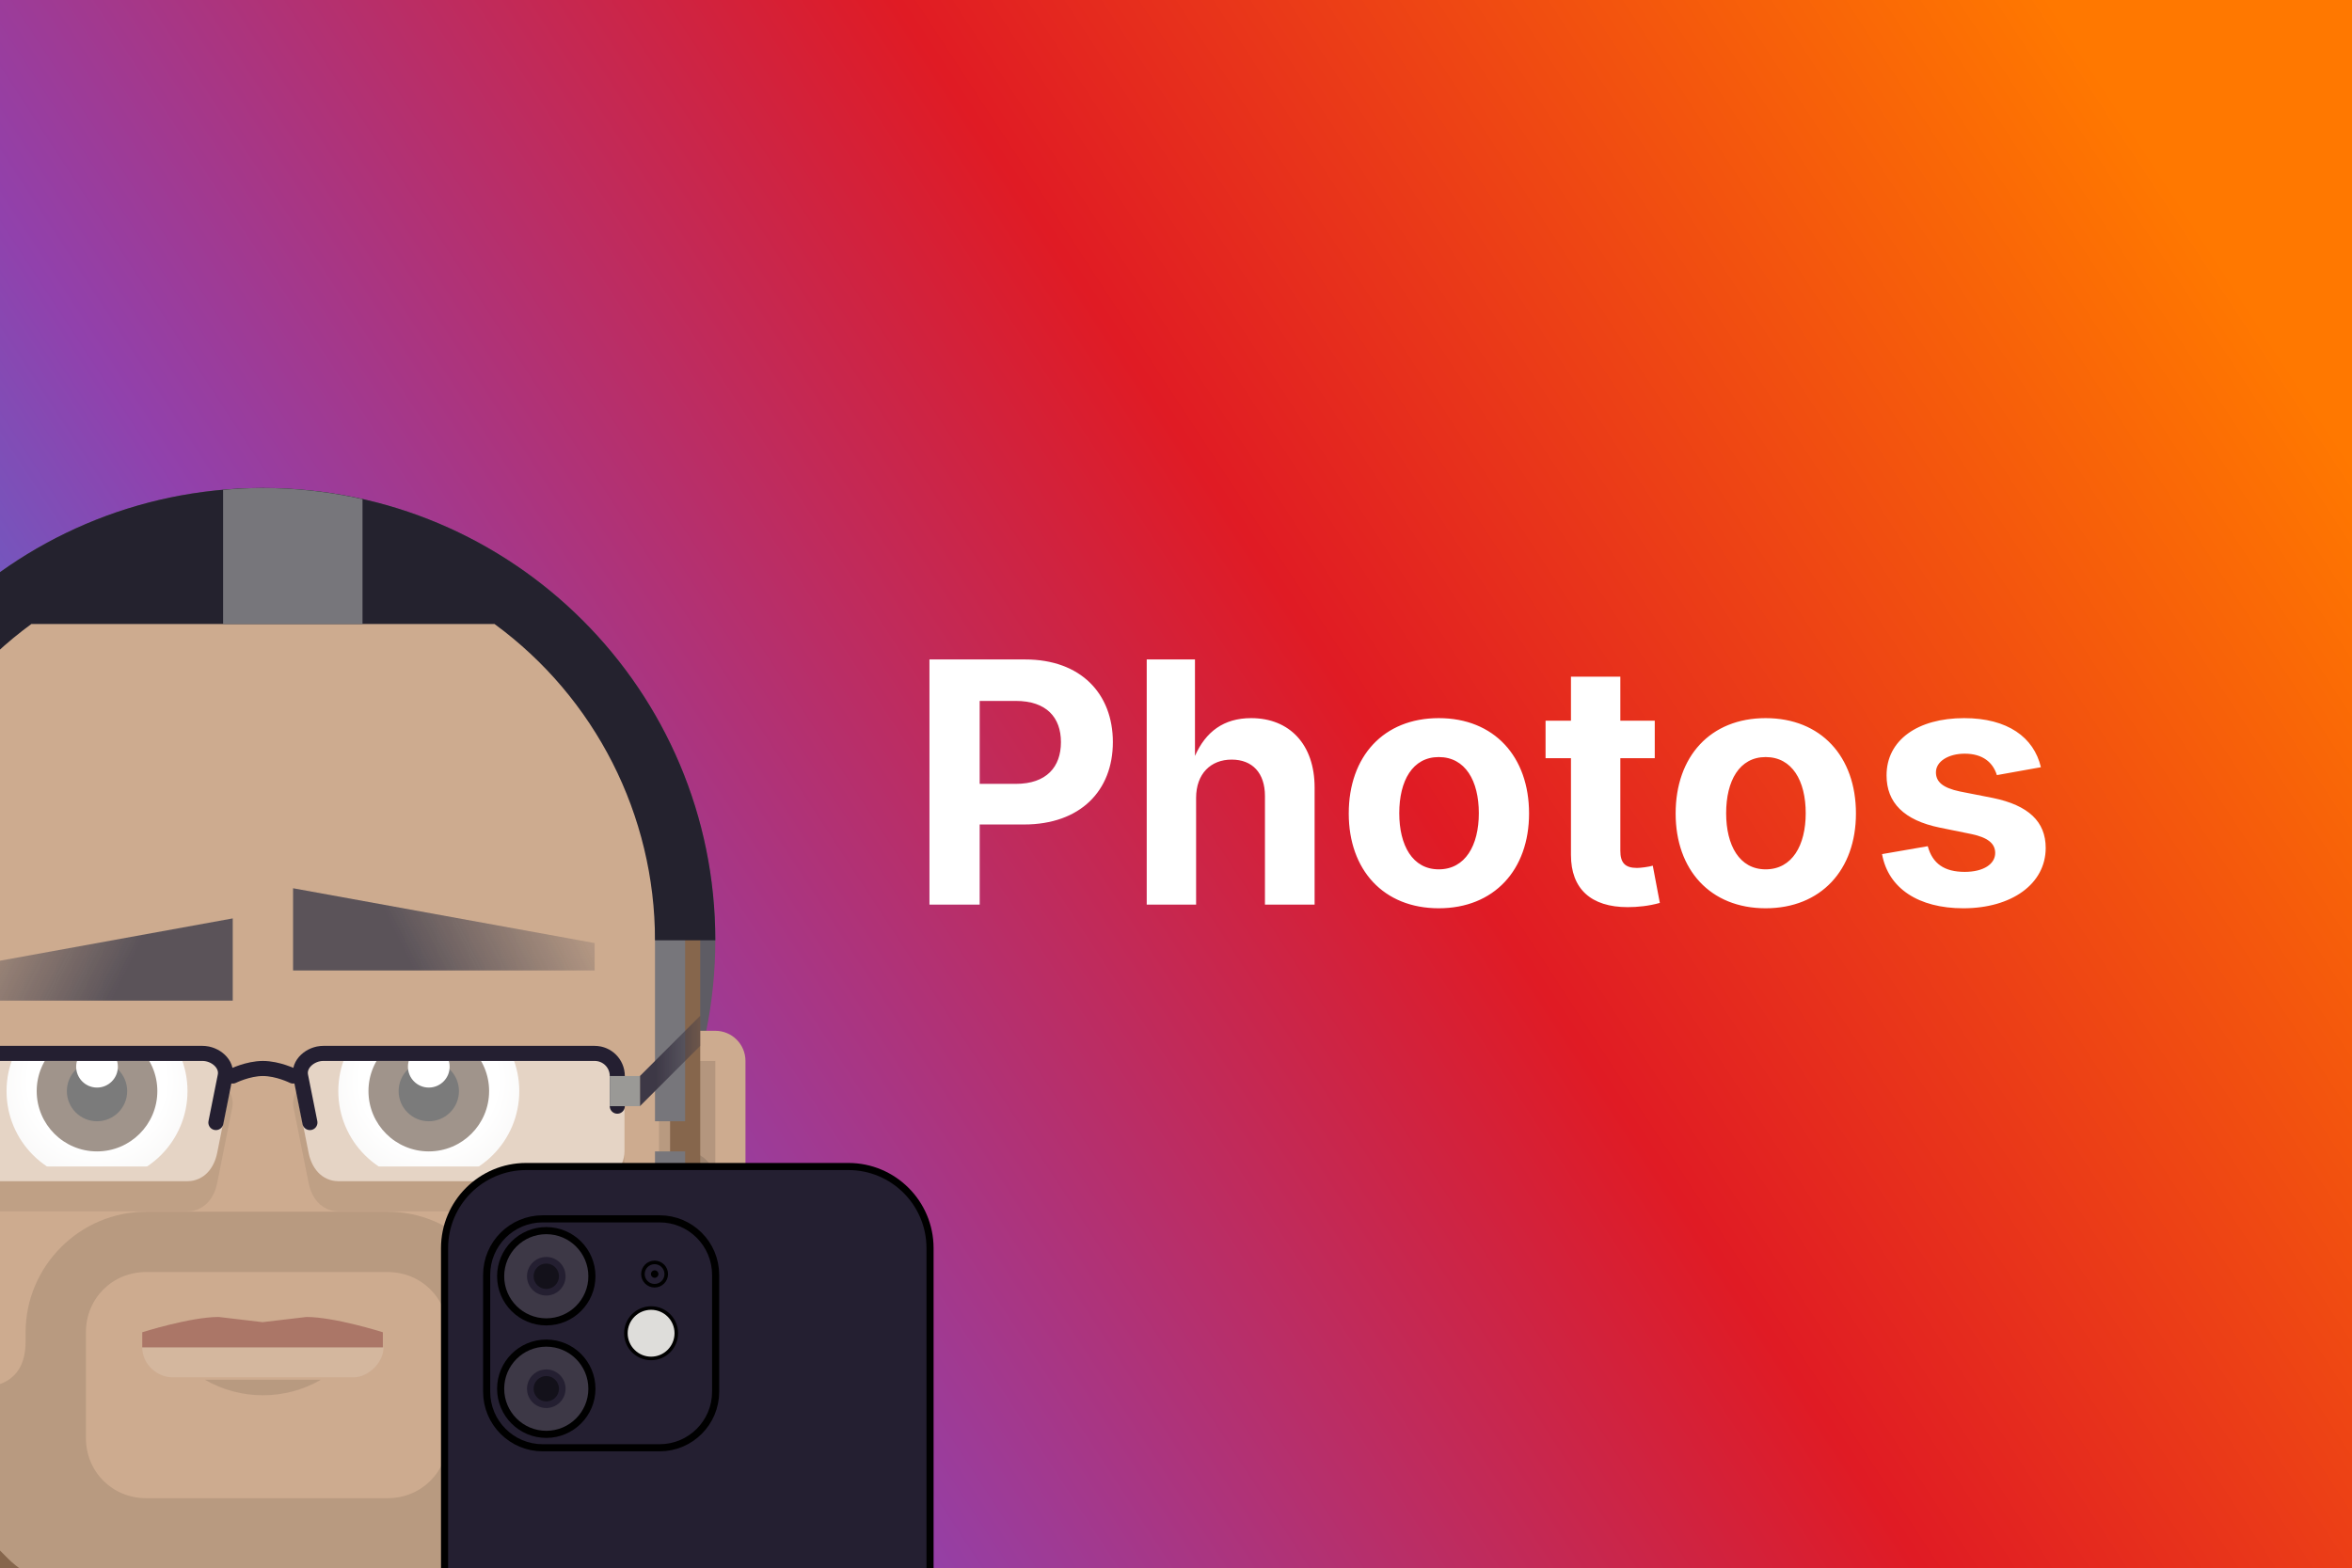
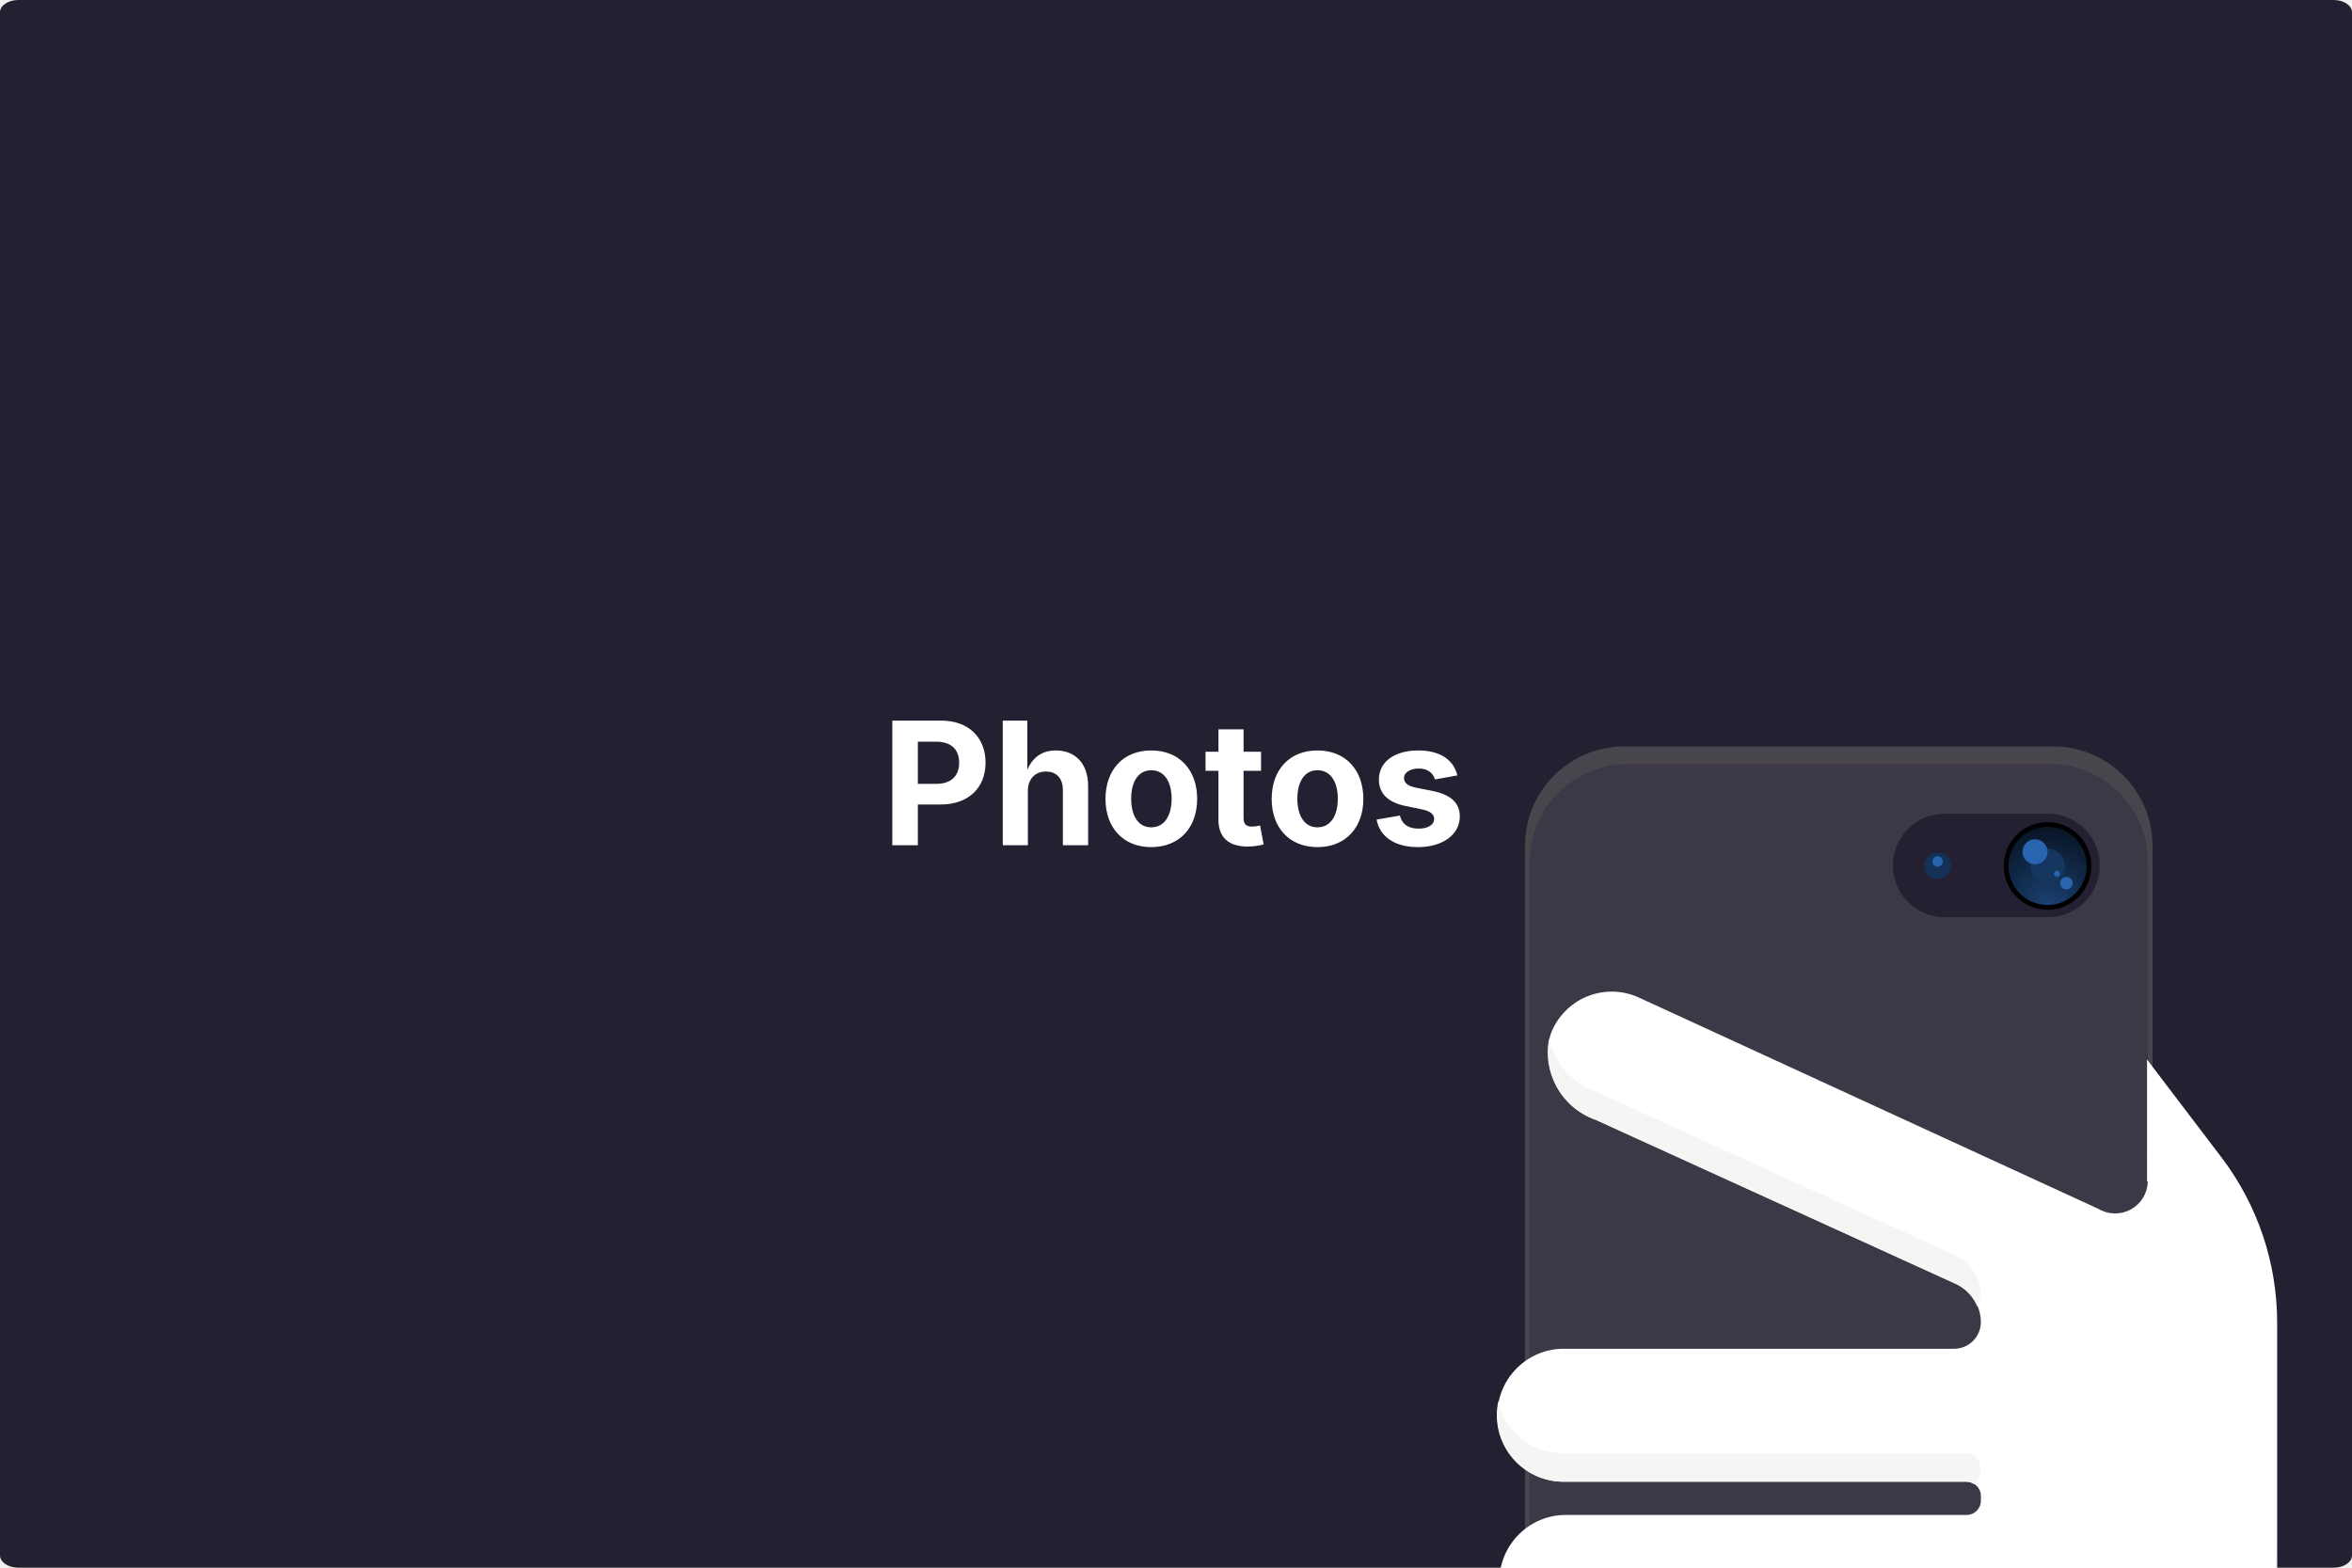
<svg xmlns="http://www.w3.org/2000/svg" xmlns:xlink="http://www.w3.org/1999/xlink" version="1.1" id="svg2" width="1200" height="800" viewBox="0 0 1200 800" xml:space="preserve">
  <defs id="defs6">
-     <linearGradient id="linearGradient288">
-       <stop style="stop-color:#3584e4;stop-opacity:1" offset="0" id="stop284" />
-       <stop style="stop-color:#9141ac;stop-opacity:1" offset="0.26" id="stop356" />
-       <stop style="stop-color:#e01b24;stop-opacity:1" offset="0.61" id="stop358" />
-       <stop style="stop-color:#ff7800;stop-opacity:1" offset="1" id="stop286" />
-     </linearGradient>
-     <linearGradient xlink:href="#linearGradient288" id="linearGradient290" x1="37.5" y1="765.678" x2="1094.836" y2="74.245" gradientUnits="userSpaceOnUse" />
    <linearGradient id="c">
      <stop offset="0" stop-color="#fff" id="stop2" />
      <stop offset=".727" stop-color="#fff" id="stop4" />
      <stop offset="1" stop-color="#f6f5f4" id="stop6" />
    </linearGradient>
    <linearGradient xlink:href="#a" id="g" gradientUnits="userSpaceOnUse" x1="52.954" y1="229.984" x2="39.951" y2="223.426" gradientTransform="matrix(-1,0,0,1,1180,257)" />
    <linearGradient id="a">
      <stop offset="0" stop-color="#4b4752" id="stop10" />
      <stop offset="1" stop-color="#4b4752" stop-opacity="0" id="stop12" />
    </linearGradient>
    <linearGradient xlink:href="#b" id="i" gradientUnits="userSpaceOnUse" gradientTransform="matrix(0.8,0,0,1,18.5,0)" x1="88.781" y1="232.5" x2="94.5" y2="232.5" />
    <linearGradient id="b">
      <stop offset="0" stop-color="#3d3846" id="stop16" />
      <stop offset="1" stop-color="#3d3846" stop-opacity="0" id="stop18" />
    </linearGradient>
    <radialGradient xlink:href="#c" id="d" gradientUnits="userSpaceOnUse" gradientTransform="matrix(0.9088,0,0,0.9088,30.459,21.198)" cx="334" cy="231.209" fx="334" fy="231.209" r="7" />
    <radialGradient xlink:href="#c" id="e" gradientUnits="userSpaceOnUse" gradientTransform="matrix(0.9088,0,0,0.9088,30.459,21.198)" cx="334" cy="231.209" fx="334" fy="231.209" r="7" />
    <clipPath clipPathUnits="userSpaceOnUse" id="f" />
    <radialGradient xlink:href="#c" id="d-3" gradientUnits="userSpaceOnUse" gradientTransform="matrix(0.9088,0,0,0.9088,30.459,21.198)" cx="334" cy="231.209" fx="334" fy="231.209" r="7" />
    <radialGradient xlink:href="#c" id="e-3" gradientUnits="userSpaceOnUse" gradientTransform="matrix(0.9088,0,0,0.9088,30.459,21.198)" cx="334" cy="231.209" fx="334" fy="231.209" r="7" />
    <clipPath clipPathUnits="userSpaceOnUse" id="f-5" />
    <linearGradient xlink:href="#a" id="g-6" gradientUnits="userSpaceOnUse" x1="52.954" y1="229.984" x2="39.951" y2="223.426" gradientTransform="matrix(-1,0,0,1,1180,257)" />
    <linearGradient xlink:href="#b" id="i-1" gradientUnits="userSpaceOnUse" gradientTransform="matrix(0.8,0,0,1,18.5,0)" x1="88.781" y1="232.5" x2="94.5" y2="232.5" />
    <radialGradient xlink:href="#c" id="d-0" gradientUnits="userSpaceOnUse" gradientTransform="matrix(0.9088,0,0,0.9088,30.459,21.198)" cx="334" cy="231.209" fx="334" fy="231.209" r="7" />
    <radialGradient xlink:href="#c" id="e-0" gradientUnits="userSpaceOnUse" gradientTransform="matrix(0.9088,0,0,0.9088,30.459,21.198)" cx="334" cy="231.209" fx="334" fy="231.209" r="7" />
    <clipPath clipPathUnits="userSpaceOnUse" id="f-6" />
    <linearGradient xlink:href="#a" id="g-2" gradientUnits="userSpaceOnUse" x1="52.954" y1="229.984" x2="39.951" y2="223.426" gradientTransform="matrix(-1,0,0,1,1180,257)" />
    <linearGradient xlink:href="#b" id="i-8" gradientUnits="userSpaceOnUse" gradientTransform="matrix(0.8,0,0,1,18.5,0)" x1="88.781" y1="232.5" x2="94.5" y2="232.5" />
+     <clipPath clipPathUnits="userSpaceOnUse" id="clipPath8961-7">
+       <path style="fill:none;stroke:#000000;stroke-width:1.093px;stroke-linecap:butt;stroke-linejoin:miter;stroke-opacity:1" d="M 474.713,159.573 V 92.401 l 79.417,79.417 v 155.165 l -235.046,-3.181 2.672,-237.003 z" id="path8963-5" />
+     </clipPath>
+     <linearGradient xlink:href="#linearGradient1075" id="linearGradient1055" gradientUnits="userSpaceOnUse" gradientTransform="matrix(0.1168315,0,0,0.1168315,1285.899,2146.148)" x1="320" y1="93" x2="320" y2="13" />
+     <linearGradient id="linearGradient1075">
+       <stop id="stop1071" offset="0" style="stop-color:#ffffff;stop-opacity:1" />
+       <stop id="stop1073" offset="1" style="stop-color:#4a86cf;stop-opacity:0" />
+     </linearGradient>
+     <radialGradient xlink:href="#linearGradient1087-3" id="radialGradient1053" gradientUnits="userSpaceOnUse" gradientTransform="matrix(0.339885,0,0,0.339885,1214.365,2153.285)" cx="320.707" cy="-31.995" fx="320.707" fy="-31.995" r="50" />
+     <linearGradient id="linearGradient1087-3">
+       <stop id="stop1083-6" offset="0" style="stop-color:#1a4172;stop-opacity:1" />
+       <stop id="stop1085-7" offset="1" style="stop-color:#000000;stop-opacity:1" />
+     </linearGradient>
+     <clipPath clipPathUnits="userSpaceOnUse" id="clipPath1">
+       <path style="fill:none;stroke:#000000;stroke-width:1.093px;stroke-linecap:butt;stroke-linejoin:miter;stroke-opacity:1" d="M 474.713,159.573 V 92.401 l 79.417,79.417 v 155.165 l -235.046,-3.181 2.672,-237.003 z" id="path1" />
+     </clipPath>
  </defs>
  <g id="g8">
-     <rect style="fill:url(#linearGradient290);-inkscape-stroke:none;paint-order:markers stroke fill;stop-color:#000000;fill-opacity:1" id="rect222" width="1303.469" height="926.245" x="-32.23" y="-56.157" rx="4.311" ry="4.311" />
-     <g transform="matrix(7.694088,0,0,7.694088,-8452.467,-3236.391)" id="g118">
+     <g transform="matrix(7.694088,0,0,7.694088,-9499.961,-3191.526)" id="g118">
      <circle style="font-variation-settings:normal" cx="1116" cy="483" r="30" fill="#5e5c64" id="circle30" />
      <g transform="translate(692,77)" id="g48">
        <rect style="font-variation-settings:normal" width="8" height="12" x="448" y="412" rx="2" ry="2" fill="#cdab8f" id="rect32" />
        <path style="font-variation-settings:normal" d="m 456,421 a 7,7 0 0 1 -7,7 v -7 z" fill="#cdab8f" id="path34" />
        <path style="font-variation-settings:normal" d="m 454,414 v 7 a 5,5 0 0 1 -10,0 c 0,-1.573 0.742,-5.054 2,-5.998 V 414 h 3 z" opacity="0.124" id="path36" />
        <circle style="font-variation-settings:normal" cx="452" cy="422" r="2" opacity="0.124" id="circle38" />
        <rect style="font-variation-settings:normal" width="8" height="12" x="-400" y="412" rx="2" ry="2" transform="scale(-1,1)" fill="#cdab8f" id="rect40" />
        <path style="font-variation-settings:normal" d="m 392,421 a 7,7 0 0 0 7,7 v -7 z" fill="#cdab8f" id="path42" />
        <path style="font-variation-settings:normal" d="m 394,414 v 7 a 5,5 0 0 0 10,0 c 0,-1.573 -0.742,-5.054 -2,-5.998 V 414 h -3 z" opacity="0.124" id="path44" />
        <circle style="font-variation-settings:normal" cx="-396" cy="422" r="2" transform="scale(-1,1)" opacity="0.124" id="circle46" />
      </g>
      <path d="m 1116,455 a 28,28 0 0 0 -28,28 v 28 c 0,2.308 0.967,4.38 2.52,5.838 l 7.855,7.86 A 7.974,7.974 0 0 0 1104,527 h 24 a 7.974,7.974 0 0 0 5.625,-2.303 l 7.856,-7.86 A 7.973,7.973 0 0 0 1144,511 v -28 a 28,28 0 0 0 -28,-28 z" fill="#cdab8f" id="path50" />
      <path style="font-variation-settings:normal" d="m 1113.066,507.98 c -1.87,0 -5.066,1.014 -5.066,1.014 V 510 h 15.954 v -1.006 c 0,0 -3.197,-1.013 -5.067,-1.013 l -2.91,0.343 z" opacity="0.35" fill="#6c131e" id="path52" />
      <path style="line-height:normal;font-variant-ligatures:normal;font-variant-position:normal;font-variant-caps:normal;font-variant-numeric:normal;font-variant-alternates:normal;font-variant-east-asian:normal;font-feature-settings:normal;font-variation-settings:normal;text-indent:0;text-align:start;text-decoration-line:none;text-decoration-style:solid;text-decoration-color:#000000;text-transform:none;text-orientation:mixed;white-space:normal;shape-padding:0;shape-margin:0;inline-size:0;isolation:auto;mix-blend-mode:normal;solid-color:#000000;solid-opacity:1" d="m 1108,510 h 16 c 0,1.019 -1.02,1.984 -2,1.984 h -12 c -0.964,0 -2,-0.822 -2,-1.984 z" color="#000000" font-weight="400" font-family="sans-serif" overflow="visible" opacity="0.137" fill="#ffffff" id="path54" />
      <path style="font-variation-settings:normal" d="m 1119.842,512.146 a 7.683,7.683 0 0 1 -7.684,0" opacity="0.25" fill-opacity="0.402" id="path56" />
      <g transform="translate(771,261)" id="g66">
        <circle cx="334" cy="232" r="6" fill="url(#d)" id="circle58" style="fill:url(#d-0)" />
        <circle cx="334" cy="232" r="4" fill="#47311f" id="circle60" />
        <circle cx="334" cy="232" r="2" id="circle62" />
        <circle cx="334" cy="230.383" r="1.383" fill="#ffffff" id="circle64" />
      </g>
      <g transform="translate(793,261)" id="g76">
        <circle cx="334" cy="232" r="6" fill="url(#e)" id="circle68" style="fill:url(#e-0)" />
        <circle cx="334" cy="232" r="4" fill="#47311f" id="circle70" />
        <circle cx="334" cy="232" r="2" id="circle72" />
        <circle cx="334" cy="230.383" r="1.383" fill="#ffffff" id="circle74" />
      </g>
      <path d="m 1137,484 h -20 v 7 h 20 z m 0,14 h -20 v 7 h 20 z m -42,0 h 20 v 7 h -20 z" fill="#cdab8f" id="path78" />
      <path d="m 1088.264,487 v 24 c 0,2.308 0.967,4.38 2.52,5.838 l 7.856,7.859 a 7.974,7.974 0 0 0 5.625,2.303 h 24 a 7.974,7.974 0 0 0 5.625,-2.303 l 7.855,-7.859 a 7.975,7.975 0 0 0 2.52,-5.838 v -24 h -2 v 16.602 c 0,1.749 -0.74,3.27 -1.329,3.856 l -4.452,4.418 a 6.035,6.035 0 0 1 -0.401,0.363 2.598,2.598 0 0 1 -2.202,0.161 c -0.888,-0.35 -1.617,-1.131 -1.617,-2.798 V 509 c 0,-4.397 -3.602,-8 -8,-8 h -16 c -4.397,0 -8,3.603 -8,8 v 0.602 c 0,1.667 -0.729,2.448 -1.617,2.798 a 2.595,2.595 0 0 1 -2.2,-0.161 6.035,6.035 0 0 1 -0.404,-0.363 l -4.45,-4.418 c -0.59,-0.586 -1.328,-2.107 -1.328,-3.856 V 487 Z m 20,18 h 16 c 2.251,0 4,1.75 4,4 v 7 c 0,2.25 -1.749,4 -4,4 h -16 c -2.25,0 -4,-1.75 -4,-4 v -7 c 0,-2.25 1.75,-4 4,-4 z" fill="#b89a80" id="path80" />
      <g clip-path="url(#f-6)" transform="translate(1052,259)" opacity="0.1" id="g84">
        <path style="line-height:normal;font-variant-ligatures:normal;font-variant-position:normal;font-variant-caps:normal;font-variant-numeric:normal;font-variant-alternates:normal;font-variant-east-asian:normal;font-feature-settings:normal;font-variation-settings:normal;text-indent:0;text-align:start;text-decoration-line:none;text-decoration-style:solid;text-decoration-color:#000000;text-transform:none;text-orientation:mixed;white-space:normal;shape-padding:0;shape-margin:0;inline-size:0;isolation:auto;mix-blend-mode:normal;solid-color:#000000;solid-opacity:1" d="m 56,242 c -4.397,0 -8,3.603 -8,8 v 7 c 0,4.397 3.603,8 8,8 h 16 c 4.397,0 8,-3.603 8,-8 v -7 c 0,-4.397 -3.603,-8 -8,-8 z" color="#000000" font-weight="400" font-family="sans-serif" overflow="visible" id="path82" />
      </g>
      <path d="m 1112.443,484 h -20 v 7 h 20 z" fill="#cdab8f" id="path86" />
      <path style="line-height:normal;font-variant-ligatures:normal;font-variant-position:normal;font-variant-caps:normal;font-variant-numeric:normal;font-variant-alternates:normal;font-variant-east-asian:normal;font-feature-settings:normal;font-variation-settings:normal;text-indent:0;text-align:start;text-decoration-line:none;text-decoration-style:solid;text-decoration-color:#000000;text-transform:none;text-orientation:mixed;white-space:normal;shape-padding:0;shape-margin:0;inline-size:0;isolation:auto;mix-blend-mode:normal;solid-color:#000000;solid-opacity:1" d="m 1116,454 c -16.004,0 -29,12.996 -29,29 v 28 a 8.984,8.984 0 0 0 2.836,6.566 l -0.024,-0.021 7.858,7.861 v 0.002 A 8.987,8.987 0 0 0 1104,528 h 24 c 2.464,0 4.705,-0.99 6.328,-2.592 v -0.002 l 7.858,-7.861 -0.024,0.021 A 8.984,8.984 0 0 0 1145,511 v -28 c 0,-16.004 -12.996,-29 -29,-29 z m 0,2 c 14.924,0 27,12.077 27,27 v 28 a 6.963,6.963 0 0 1 -2.203,5.11 l -0.012,0.01 -7.863,7.866 A 6.96,6.96 0 0 1 1128,526 h -24 a 6.96,6.96 0 0 1 -4.918,-2.01 v -0.004 l -7.863,-7.867 -0.012,-0.01 A 6.963,6.963 0 0 1 1089,511 v -28 c 0,-14.923 12.076,-27 27,-27 z" color="#000000" font-weight="400" font-family="sans-serif" overflow="visible" fill="#86664c" id="path88" />
      <path id="h" style="font-variation-settings:normal;fill:url(#g-2)" d="m 1118,479.546 20,3.636 V 485 h -20 z" display="inline" opacity="0.876" vector-effect="none" fill="url(#g)" fill-opacity="1" stroke="none" stroke-width="7" stroke-linecap="square" stroke-linejoin="miter" stroke-miterlimit="4" stroke-dasharray="none" stroke-dashoffset="0" stroke-opacity="1" stop-color="#000000" />
      <use xlink:href="#h" transform="matrix(-1,0,0,1,2232,2)" width="100%" height="100%" id="use91" x="0" y="0" />
      <path style="font-variation-settings:normal" fill="#77767b" d="m 1088,480.882 h 2 V 495 h -2 z M 1142,480 h 2 v 15 h -2 z m -54,17.118 h 2 V 499 h -2 z M 1142,497 h 2 v 2 h -2 z" id="path93" />
      <g transform="translate(1052,260)" id="g112">
        <g id="j" fill="none" stroke="#241f31" stroke-width="1" stroke-miterlimit="4" stroke-dasharray="none">
          <path style="font-variation-settings:normal" d="m 68,230.023 c -0.547,0 -1.065,0.213 -1.45,0.573 -0.383,0.36 -0.636,0.912 -0.519,1.498 l 1,5 c 0.095,0.475 0.291,0.93 0.617,1.285 0.327,0.355 0.805,0.598 1.352,0.598 h 17 c 1.087,0 1.977,-0.89 1.977,-1.977 v -5 c 0,-1.087 -0.89,-1.977 -1.977,-1.977 z" opacity="0.483" fill="#ffffff" stroke="none" stroke-linecap="square" id="path95" />
          <path style="font-variation-settings:normal" d="M 67.117,235.086 66.5,232 c -0.163,-0.815 0.669,-1.5 1.5,-1.5 h 18 c 0.831,0 1.5,0.669 1.5,1.5 v 2" stroke-linecap="round" id="path97" />
          <path style="font-variation-settings:normal;fill:url(#i-8)" d="m 88.5,231.5 4,-4 v 2 l -4,4 z" fill="url(#i)" stroke="none" stroke-linecap="round" transform="translate(0.5,0.5)" id="path99" />
          <path style="font-variation-settings:normal" d="m 74.219,77.035 c -0.174,0.31 -0.264,0.675 -0.188,1.059 l 1,5 c 0.095,0.475 0.291,0.93 0.617,1.285 0.327,0.355 0.805,0.598 1.352,0.598 h 17 c 1.087,0 1.977,-0.89 1.977,-1.977 v -2 c 0,1.087 -0.89,1.977 -1.977,1.977 H 77 a 1.834,1.834 0 0 1 -1.352,-0.598 c -0.326,-0.356 -0.522,-0.81 -0.617,-1.285 z" transform="translate(-8,156)" opacity="0.07" fill="#000000" stroke="none" stroke-linecap="square" id="path101" />
        </g>
        <use xlink:href="#j" transform="matrix(-1,0,0,1,128,0)" width="100%" height="100%" id="use104" x="0" y="0" />
        <path d="m 62,232 c 0,0 1,-0.5 2,-0.5 1,0 2,0.5 2,0.5" fill="none" stroke="#241f31" stroke-linecap="round" id="path106" />
        <path style="font-variation-settings:normal" fill="#9a9996" d="m 87,232 h 2 v 2 h -2 z" id="path108" />
        <path style="font-variation-settings:normal" fill="#c0bfbc" d="m 39,232 h 2 v 2 h -2 z" id="path110" />
      </g>
      <path d="M 1115.855,453 C 1099.343,453.08 1086,466.488 1086,483 h 4 a 26,26 0 0 1 10.646,-20.98 l 30.71,-0.002 A 26,26 0 0 1 1142,483 h 4 c 0,-16.569 -13.431,-30 -30,-30 a 29,29 0 0 0 -0.144,0 z" fill="#24222e" id="path114" />
      <path style="font-variation-settings:normal" d="m 1115.856,453 c -0.841,0.004 -1.672,0.05 -2.496,0.123 v 8.896 l 9.245,-0.001 v -8.279 a 30.074,30.074 0 0 0 -6.75,-0.739 z" fill="#77767b" id="path116" />
    </g>
-     <rect style="fill:#241f31;stroke:#000000;stroke-width:7.252;paint-order:markers stroke fill;stop-color:#000000" id="rect224" width="244.065" height="444.259" x="228.627" y="597.09" rx="39.851" ry="39.851" />
-     <rect style="fill:#241f31;stroke:#000000;stroke-width:7.252;paint-order:markers stroke fill;stop-color:#000000" id="rect332" width="113.202" height="113.202" x="250.106" y="623.795" rx="26.79" ry="26.79" />
-     <circle style="fill:#3d3846;stroke:#000000;stroke-width:7.252;paint-order:markers stroke fill;stop-color:#000000" id="path386" cx="278.714" cy="651.279" r="21.469" />
-     <circle style="fill:#3d3846;stroke:#000000;stroke-width:7.252;paint-order:markers stroke fill;stop-color:#000000" id="circle440" cx="278.714" cy="708.678" r="21.469" />
-     <circle style="fill:#deddda;stroke:#000000;stroke-width:3.626;stroke-dasharray:none;paint-order:markers stroke fill;stop-color:#000000" id="path489" cx="332.193" cy="680.362" r="11.956" />
-     <circle style="fill:#241f31;stroke:#000000;stroke-width:3.626;stroke-dasharray:none;paint-order:markers stroke fill;stop-color:#000000" id="path1220" cx="333.973" cy="650.164" r="5.046" />
-     <circle style="fill:#000000;fill-opacity:1;stroke:none;stroke-width:3.626;stroke-dasharray:none;paint-order:markers stroke fill;stop-color:#000000" id="path1222" cx="334.022" cy="650.164" r="1.906" />
-     <g id="g1388" transform="matrix(3.625914,0,0,3.625914,23.74077,308.0453)">
-       <circle style="fill:#241f31;fill-opacity:1;stroke:none;stroke-width:1;stroke-dasharray:none;paint-order:markers stroke fill;stop-color:#000000" id="circle1380" cx="70.32" cy="94.661" r="2.714" />
-       <circle style="fill:#13111a;fill-opacity:1;stroke:none;stroke-width:1;stroke-dasharray:none;paint-order:markers stroke fill;stop-color:#000000" id="circle1382" cx="70.32" cy="94.661" r="1.784" />
+     <rect style="fill:#241f31;stroke-width:377.204;stroke-linecap:round;-inkscape-stroke:none;paint-order:stroke fill markers" id="rect7" width="1200" height="800" x="0" y="0" rx="9.375" ry="6.25" />
+     <text xml:space="preserve" style="font-style:normal;font-variant:normal;font-weight:bold;font-stretch:normal;font-size:18.667px;line-height:1.25;font-family:Inter;-inkscape-font-specification:'Inter, Bold';font-variant-ligatures:normal;font-variant-position:normal;font-variant-caps:normal;font-variant-numeric:normal;font-variant-alternates:normal;font-variant-east-asian:normal;text-indent:0;text-align:start;text-decoration-line:none;text-decoration-style:solid;text-decoration-color:#000000;letter-spacing:0px;word-spacing:0px;text-transform:none;writing-mode:lr-tb;direction:ltr;text-orientation:mixed;dominant-baseline:auto;baseline-shift:baseline;white-space:pre;shape-inside:url(#rect43121);shape-padding:0;shape-margin:0;display:inline;opacity:1;vector-effect:none;fill:#ffffff;fill-opacity:1;stroke-width:1;stroke-linecap:butt;stroke-linejoin:miter;stroke-miterlimit:4;stroke-dasharray:none;stroke-dashoffset:0;stroke-opacity:1;-inkscape-stroke:none;stop-color:#000000;stop-opacity:1" x="477.145" y="464.95" id="text1888" transform="matrix(4.684193,0,0,4.684193,449.4804,431.3378)">
+       <tspan x="0" y="0" id="tspan1">Photos</tspan>
+     </text>
+     <g id="g7" transform="matrix(5.295432,0,0,5.295432,679.6436,129.13)">
+       <g id="g8950" transform="matrix(0.8653646,0,0,0.8653646,-1223.541,1923.175)">
+         <rect style="fill:#48464c;fill-opacity:1;stroke:none;stroke-width:2.03;stroke-miterlimit:4;stroke-dasharray:none;stroke-opacity:1;stop-color:#000000" id="rect234" width="69.87" height="118.837" x="1435.375" y="-2167.441" rx="11.055" ry="11.055" />
+         <rect style="fill:#3d3846;stroke:none;stroke-width:2;stroke-miterlimit:4;stroke-dasharray:none;stroke-opacity:1;stop-color:#000000" id="rect1194" width="68.836" height="117.079" x="1435.892" y="-2165.479" rx="10.891" ry="10.891" />
+         <g id="g729" transform="matrix(0.5288095,0,0,0.5288095,1253.602,-2203.357)" style="stroke:none;stroke-width:5.337;stroke-miterlimit:4;stroke-dasharray:none;stroke-opacity:1" clip-path="url(#clipPath8961-7)" mask="none">
+           <path style="fill:#ffffff;stroke:none;stroke-width:5.337;stroke-linecap:butt;stroke-linejoin:miter;stroke-miterlimit:4;stroke-dasharray:none;stroke-opacity:1" d="m 349.071,128.74 a 15.061,15.061 61.479 0 0 9.69,17.832 l 75.715,34.504 a 8.981,8.981 57.25 0 1 5.257,8.172 5.643,5.643 136.376 0 1 -5.777,5.506 h -82.04 a 14,14 135 0 0 -14,14 14,14 45 0 0 14,14 l 84.816,2e-5 a 3,3 45 0 1 3,3 l 1e-5,1 a 3,3 135 0 1 -3,3 h -84.387 a 14,14 135 0 0 -14,14 14,14 45 0 0 14,14 l 84.387,2e-5 a 3,3 45 0 1 3,3 v 1 a 3,3 135 0 1 -3,3 l -84.401,-1e-5 a 14,14 135 0 0 -14,14 v 0 a 14,14 45 0 0 14,14 l 97.554,0 a 52.225,52.225 135 0 0 52.225,-52.225 l 1e-5,-51.29 a 57.457,57.457 71.379 0 0 -11.716,-34.772 l -26.501,-34.86 a 11.881,11.881 7.944 0 0 -16.587,-2.315 l -1.113,0.835 a 9.713,9.713 92.579 0 0 -0.675,14.985 l 29.36,26.461 a 6.883,6.883 151.038 0 1 -10.368,5.738 l -96.773,-44.511 a 13.705,13.705 156.958 0 0 -18.668,7.94 z" id="path703" mask="none" />
+           <path id="path203" mask="none" style="fill:#f6f5f4;stroke:none;stroke-width:5.337;stroke-linecap:butt;stroke-linejoin:miter;stroke-miterlimit:4;stroke-dasharray:none;stroke-opacity:1" d="m 442.678,122.912 a 9.713,9.713 0 0 0 2.739,10.201 l 27.608,24.882 a 6.883,6.883 0 0 0 1.752,-4.394 l -29.36,-26.461 a 9.713,9.713 0 0 1 -2.739,-4.228 z m -93.846,6.444 a 15.061,15.061 0 0 0 9.827,17.217 l 75.715,34.504 a 8.981,8.981 0 0 1 4.579,4.748 5.643,5.643 0 0 0 0.679,-2.549 8.981,8.981 0 0 0 -5.257,-8.173 l -75.715,-34.504 a 15.061,15.061 0 0 1 -9.827,-11.244 z m -10.695,76.415 a 14,14 0 0 0 -0.322,2.985 14,14 0 0 0 13.999,13.999 h 84.816 a 3,3 0 0 1 1.678,0.514 3,3 0 0 0 1.323,-2.487 v -0.999 a 3,3 0 0 0 -3.001,-3 h -84.816 a 14,14 0 0 1 -13.677,-11.012 z m 163.873,28.787 a 52.225,52.225 0 0 1 -52.225,52.225 h -97.554 a 14,14 0 0 1 -13.677,-11.014 14,14 0 0 0 -0.323,2.986 14,14 0 0 0 14.001,13.999 h 97.554 a 52.225,52.225 0 0 0 52.225,-52.225 z m -163.443,6.212 a 14,14 0 0 0 -0.323,2.986 14,14 0 0 0 14.001,13.999 h 84.387 a 3,3 0 0 1 1.678,0.514 3,3 0 0 0 1.323,-2.486 v -1.001 a 3,3 0 0 0 -3.001,-3 h -84.387 a 14,14 0 0 1 -13.677,-11.014 z" />
+         </g>
+         <rect style="fill:#241f31;stroke:none;stroke-width:2.311;stroke-miterlimit:4;stroke-dasharray:none;stroke-opacity:1;stop-color:#000000" id="rect1202" width="23.031" height="11.516" x="1476.343" y="-2159.945" rx="5.758" ry="5.758" />
+         <g id="g10950" transform="matrix(0.7457497,0,0,0.7457497,506.7212,-552.0814)">
+           <circle r="5.842" transform="scale(1,-1)" cy="2148.251" cx="1323.286" id="circle1045" style="color:#000000;display:inline;overflow:visible;visibility:visible;opacity:0.664;fill:url(#linearGradient1055);fill-opacity:1;fill-rule:nonzero;stroke:none;stroke-width:0.837;marker:none;enable-background:new" />
+           <circle r="6.543" transform="scale(1,-1)" cy="2148.251" cx="1323.286" id="circle1033" style="color:#000000;display:inline;overflow:visible;visibility:visible;fill:#000000;fill-opacity:1;fill-rule:nonzero;stroke:none;stroke-width:0.837;marker:none;enable-background:new" />
+           <circle r="5.842" transform="scale(1,-1)" cy="2148.251" cx="1323.286" id="circle1035" style="color:#000000;display:inline;overflow:visible;visibility:visible;fill:url(#radialGradient1053);fill-opacity:1;fill-rule:nonzero;stroke:none;stroke-width:0.837;marker:none;enable-background:new" />
+           <circle r="2.57" transform="scale(1,-1)" cy="2148.251" cx="1323.286" id="circle1037" style="color:#000000;display:inline;overflow:visible;visibility:visible;fill:#15365f;fill-opacity:1;fill-rule:nonzero;stroke:none;stroke-width:0.837;marker:none;enable-background:new" />
+           <circle r="1.869" transform="scale(1,-1)" cy="2150.354" cx="1321.416" id="circle1039" style="color:#000000;display:inline;overflow:visible;visibility:visible;fill:#2864b0;fill-opacity:1;fill-rule:nonzero;stroke:none;stroke-width:0.837;marker:none;enable-background:new" />
+           <ellipse ry="0.935" rx="0.935" transform="scale(1,-1)" cy="2145.68" cx="1326.09" id="ellipse1041" style="color:#000000;display:inline;overflow:visible;visibility:visible;fill:#2864b0;fill-opacity:1;fill-rule:nonzero;stroke:none;stroke-width:0.837;marker:none;enable-background:new" />
+           <ellipse ry="0.467" rx="0.467" transform="scale(1,-1)" cy="2147.082" cx="1324.688" id="ellipse1043" style="color:#000000;display:inline;overflow:visible;visibility:visible;fill:#2864b0;fill-opacity:1;fill-rule:nonzero;stroke:none;stroke-width:0.837;marker:none;enable-background:new" />
+         </g>
+         <g id="g205" transform="matrix(0.5288095,0,0,0.5288095,1124.805,-2203.357)" style="stroke:none;stroke-width:5.337;stroke-miterlimit:4;stroke-dasharray:none;stroke-opacity:1" clip-path="url(#clipPath8961-7)" mask="none" />
+       </g>
+       <circle style="fill:#143258;fill-opacity:1;stroke:none;stroke-width:1.618;stroke-miterlimit:4;stroke-dasharray:none;stroke-opacity:1;stop-color:#000000" id="path8952" cx="58.341" cy="59.049" r="1.287" />
+       <circle style="fill:#2864b0;fill-opacity:1;stroke:none;stroke-width:0.628;stroke-miterlimit:4;stroke-dasharray:none;stroke-opacity:1;stop-color:#000000" id="circle10952" cx="58.341" cy="58.63" r="0.499" />
    </g>
-     <g id="g1394" transform="matrix(3.625914,0,0,3.625914,23.74077,365.4447)">
-       <circle style="fill:#241f31;fill-opacity:1;stroke:none;stroke-width:1;stroke-dasharray:none;paint-order:markers stroke fill;stop-color:#000000" id="circle1390" cx="70.32" cy="94.661" r="2.714" />
-       <circle style="fill:#13111a;fill-opacity:1;stroke:none;stroke-width:1;stroke-dasharray:none;paint-order:markers stroke fill;stop-color:#000000" id="circle1392" cx="70.32" cy="94.661" r="1.784" />
-     </g>
-     <text xml:space="preserve" style="font-style:normal;font-variant:normal;font-weight:bold;font-stretch:normal;font-size:18.667px;line-height:1.25;font-family:Inter;-inkscape-font-specification:'Inter, Bold';font-variant-ligatures:normal;font-variant-position:normal;font-variant-caps:normal;font-variant-numeric:normal;font-variant-alternates:normal;font-variant-east-asian:normal;text-indent:0;text-align:start;text-decoration-line:none;text-decoration-style:solid;text-decoration-color:#000000;letter-spacing:0px;word-spacing:0px;text-transform:none;writing-mode:lr-tb;direction:ltr;text-orientation:mixed;dominant-baseline:auto;baseline-shift:baseline;white-space:pre;shape-inside:url(#rect43121);shape-padding:0;shape-margin:0;display:inline;opacity:1;vector-effect:none;fill:#ffffff;fill-opacity:1;stroke-width:1;stroke-linecap:butt;stroke-linejoin:miter;stroke-miterlimit:4;stroke-dasharray:none;stroke-dashoffset:0;stroke-opacity:1;-inkscape-stroke:none;stop-color:#000000;stop-opacity:1" x="477.145" y="464.95" id="text1888" transform="matrix(9.213561,0,0,9.213561,462.8385,461.6245)">
-       <tspan x="0" y="0" id="tspan2102">Photos</tspan>
-     </text>
  </g>
</svg>
